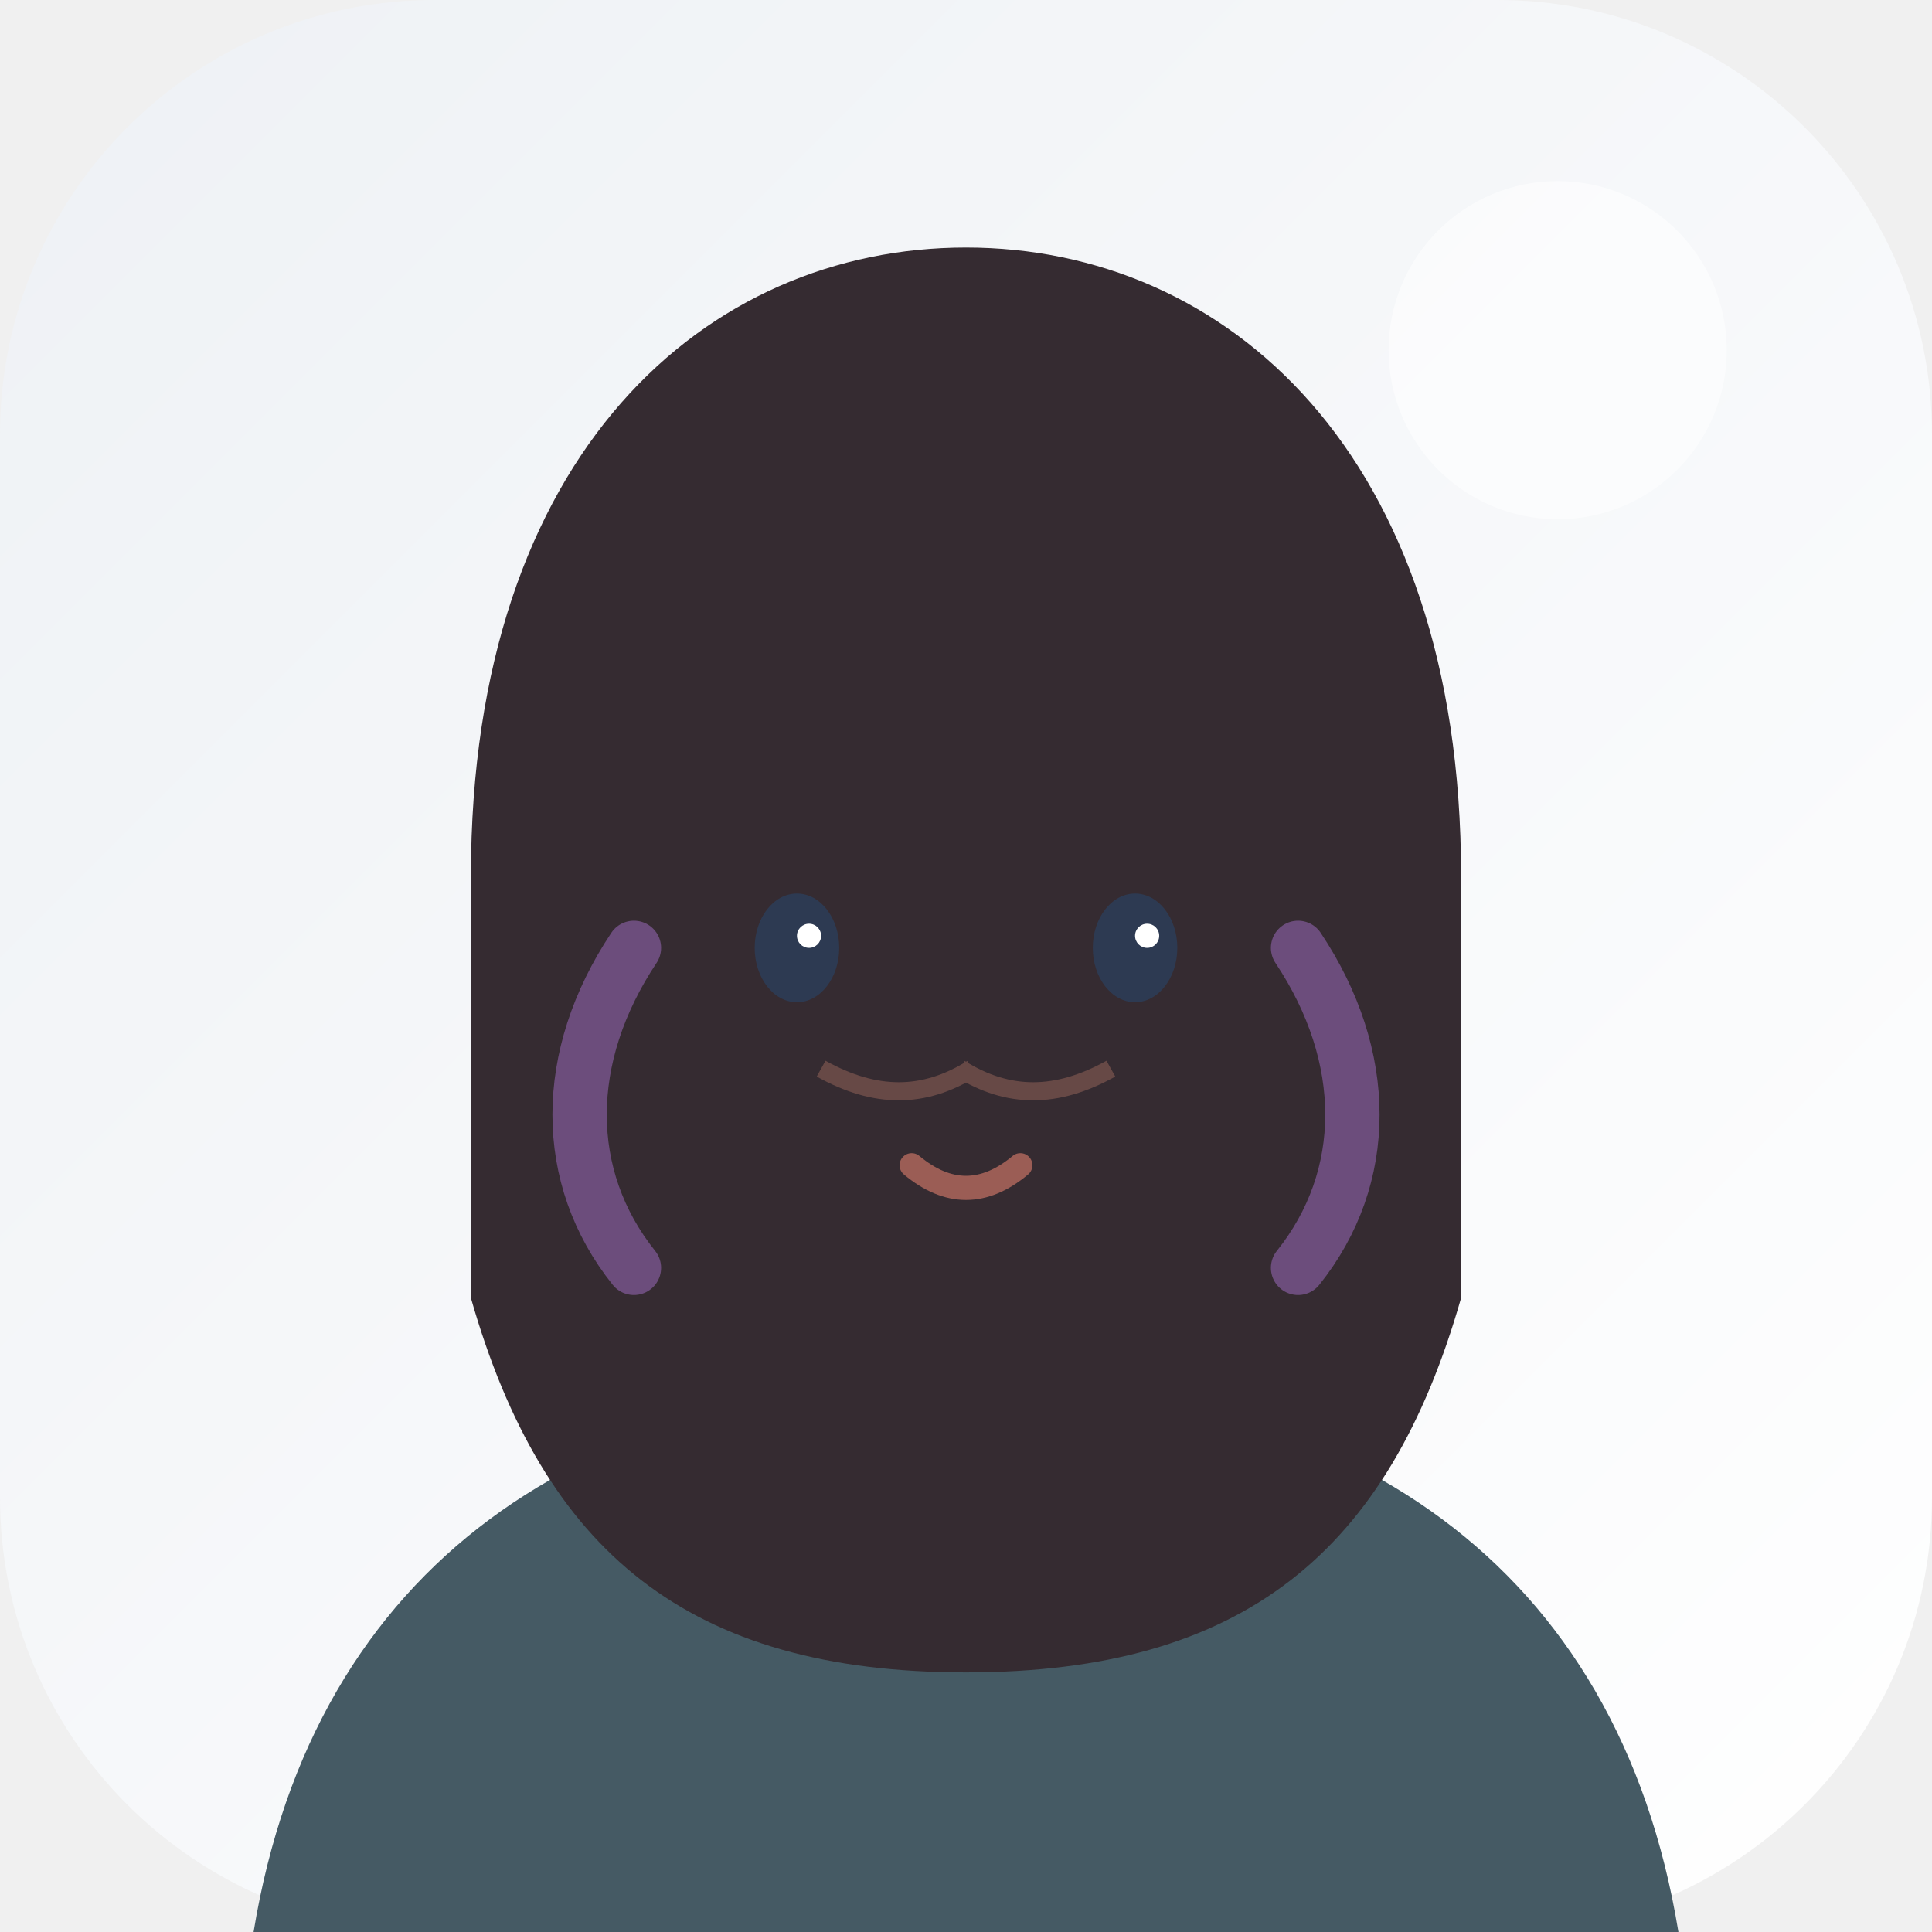
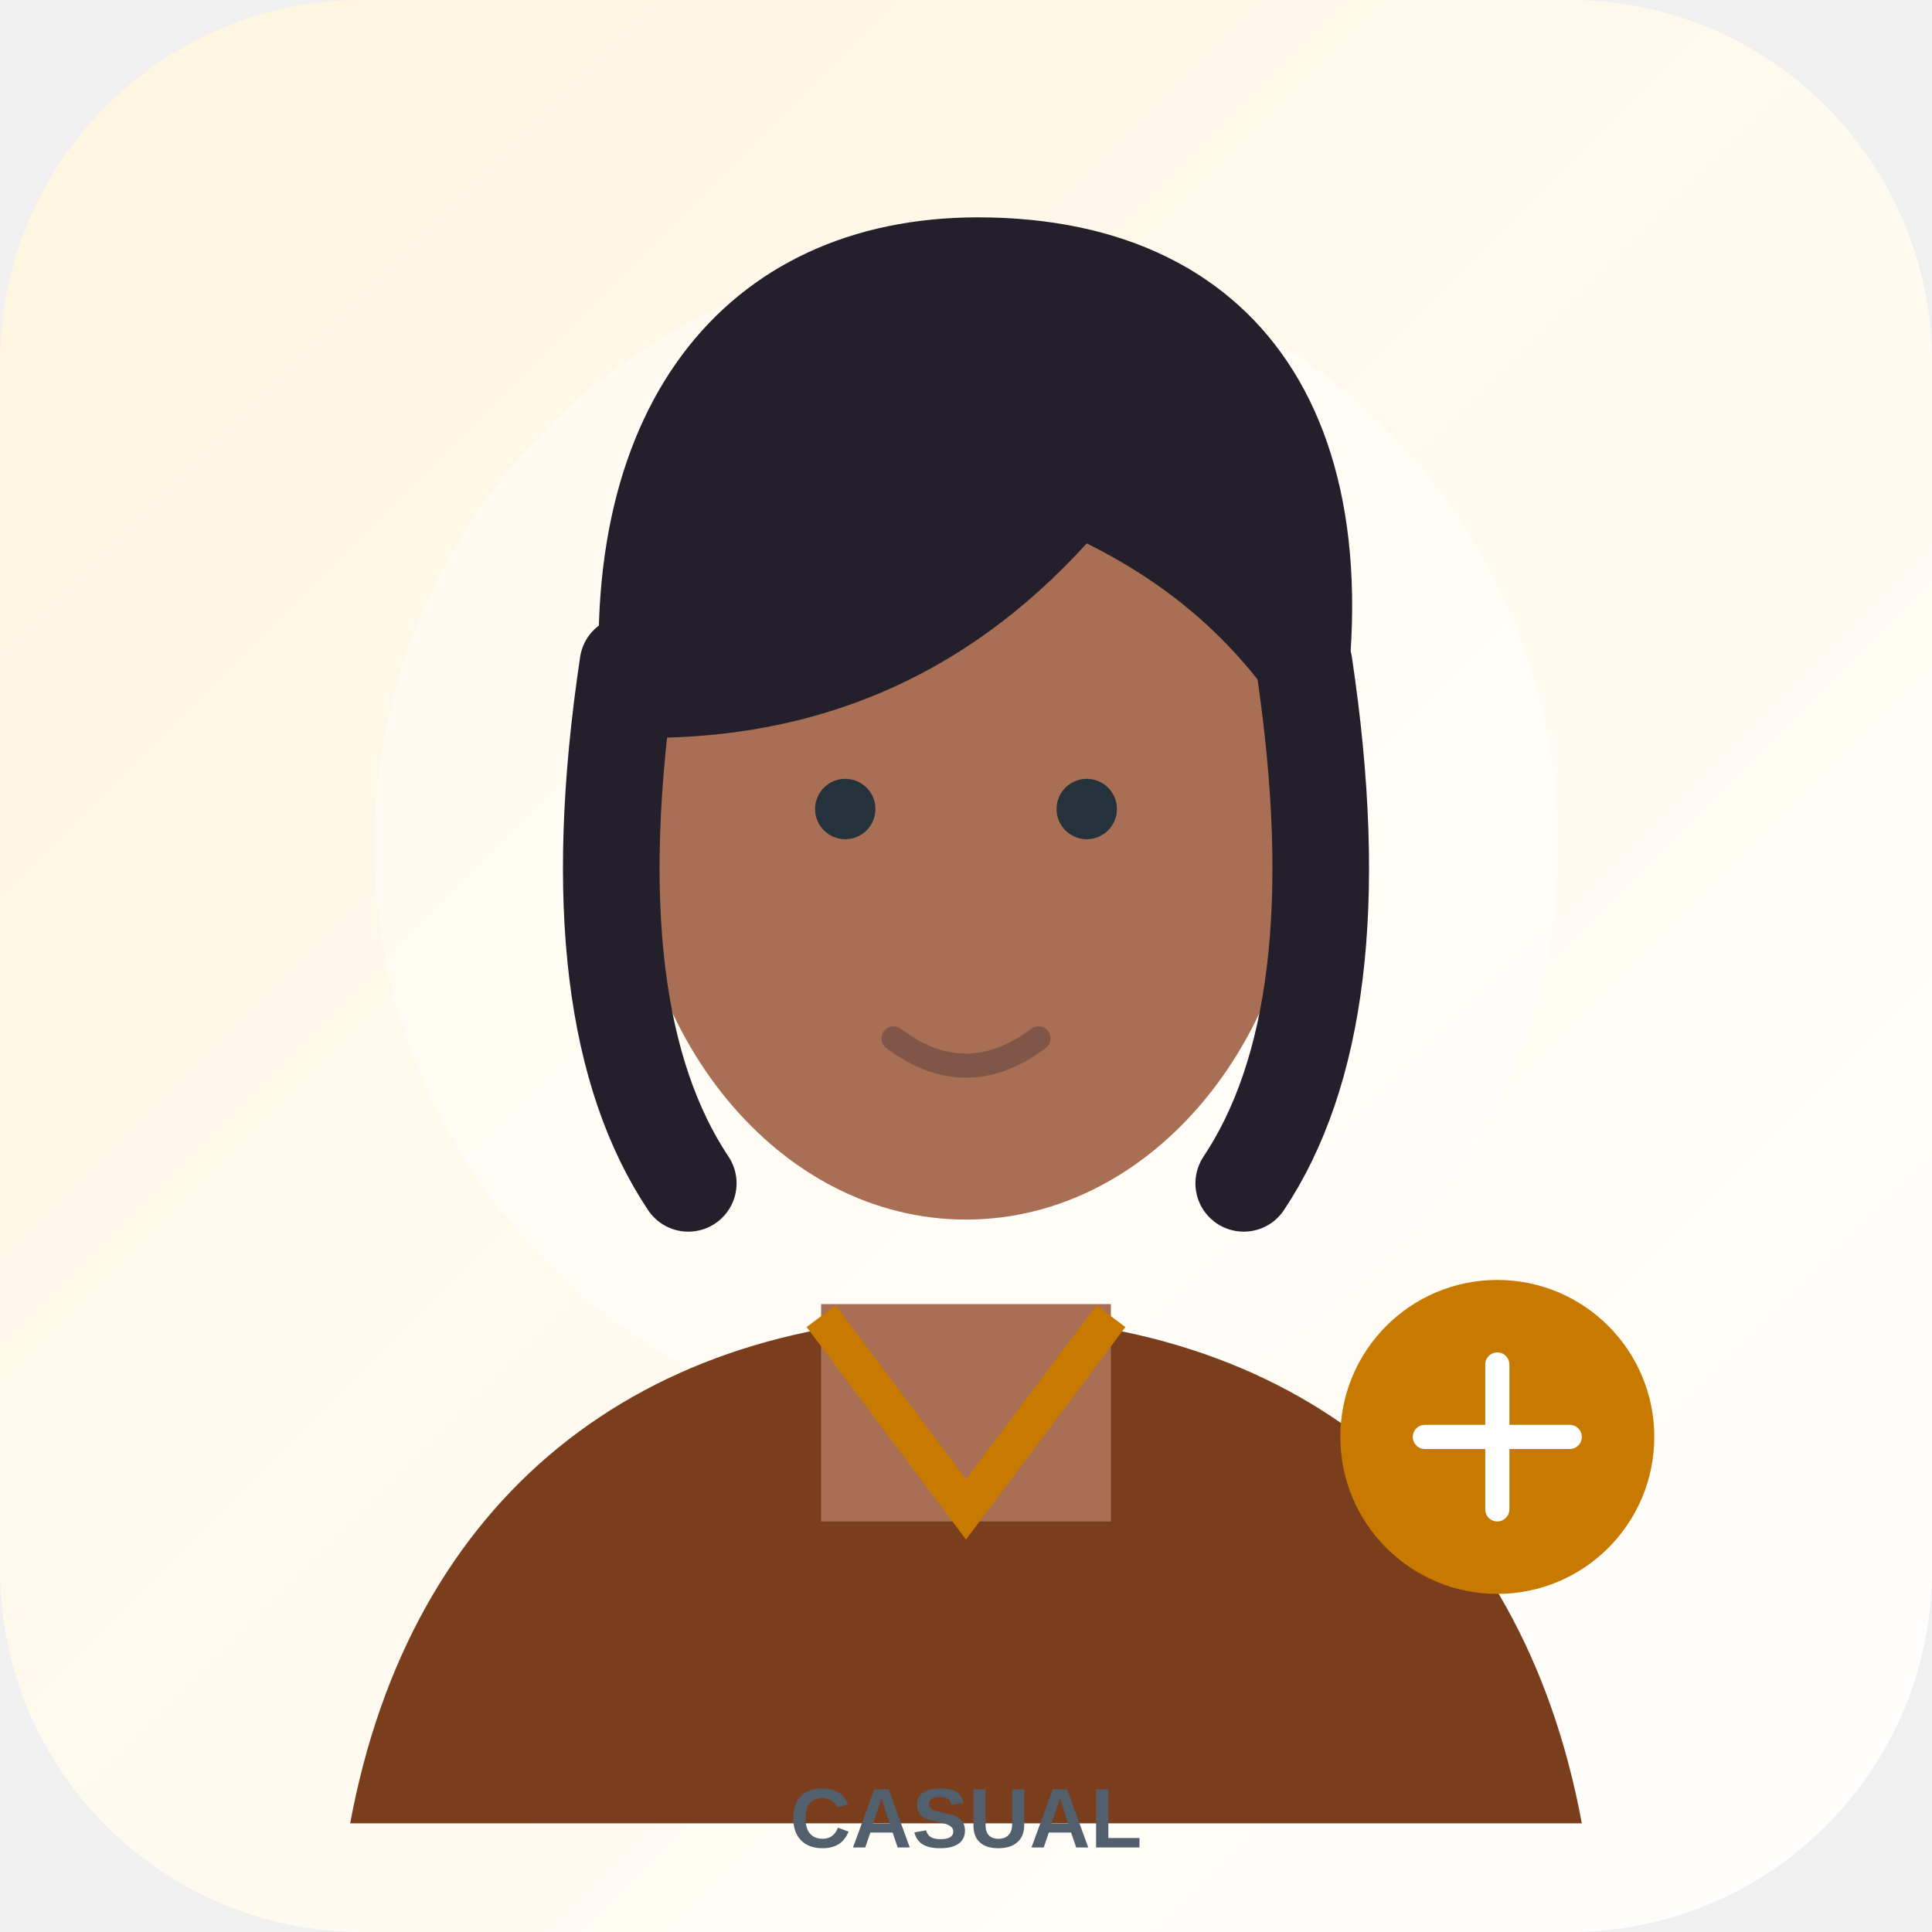
- <svg xmlns="http://www.w3.org/2000/svg" viewBox="0 0 320 320">
+ <svg xmlns="http://www.w3.org/2000/svg" viewBox="0 0 160 160">
  <defs>
-     <linearGradient id="g" x1="0" y1="0" x2="1" y2="1">
-       <stop stop-color="#EEF1F5" />
+     <linearGradient id="bg" x1="0" y1="0" x2="1" y2="1">
+       <stop stop-color="#fff5df" />
      <stop offset="1" stop-color="#fff" />
    </linearGradient>
  </defs>
-   <rect width="320" height="320" rx="72" fill="url(#g)" />
-   <circle cx="258" cy="58" r="28" fill="#fff" opacity=".55" />
-   <path d="M42 320c10-61 55-91 118-91s108 30 118 91z" fill="#455A64" />
-   <rect x="143" y="211" width="34" height="38" rx="14" fill="#F0C8A8" />
-   <ellipse cx="160" cy="151" rx="72" ry="86" fill="#F0C8A8" />
-   <path d="M78 145c0-70 39-104 82-104s82 34 82 104v70c-12 42-36 62-82 62s-70-20-82-62z" fill="#352B31" />
-   <ellipse cx="132" cy="157" rx="7" ry="9" fill="#2D3A52" />
-   <ellipse cx="188" cy="157" rx="7" ry="9" fill="#2D3A52" />
-   <circle cx="134" cy="155" r="2" fill="#fff" />
-   <circle cx="190" cy="155" r="2" fill="#fff" />
-   <path d="M151 193c6 5 12 5 18 0" fill="none" stroke="#9B5D55" stroke-width="4" stroke-linecap="round" />
-   <path d="M136 177c9 5 17 5 25 0M184 177c-9 5-17 5-25 0" fill="none" stroke="#A56D5F" stroke-width="3" opacity=".45" />
-   <path d="M105 157c-12 18-12 38 0 53M215 157c12 18 12 38 0 53" fill="none" stroke="#6C4D7C" stroke-width="9" stroke-linecap="round" />
+   <rect width="160" height="160" rx="30" fill="url(#bg)" />
+   <circle cx="80" cy="70" r="49" fill="#fff" opacity=".42" />
+   <path d="M29 151c5-27 24-42 51-42s46 15 51 42" fill="#7a3e1d" />
+   <path d="M68 108h24v18H68z" fill="#a86f54" />
+   <ellipse cx="80" cy="67" rx="28" ry="34" fill="#a86f54" />
+   <path d="M50 61c-3-27 10-43 31-43 24 0 36 18 29 48-5-11-12-17-20-21-10 11-23 17-40 16z" fill="#23202b" />
+   <path d="M52 55c-3 20-1 34 5 43M108 55c3 20 1 34-5 43" fill="none" stroke="#23202b" stroke-width="8" stroke-linecap="round" />
+   <circle cx="70" cy="67" r="2.5" fill="#26323b" />
+   <circle cx="90" cy="67" r="2.5" fill="#26323b" />
+   <path d="M74 86c4 3 8 3 12 0" fill="none" stroke="#805649" stroke-width="2" stroke-linecap="round" />
+   <path d="M68 109l12 16 12-16" fill="none" stroke="#c87900" stroke-width="3" />
+   <circle cx="124" cy="119" r="13" fill="#c87900" />
+   <path d="M118 119h12M124 113v12" stroke="#fff" stroke-width="2" stroke-linecap="round" />
+   <text x="80" y="153" text-anchor="middle" font-family="Arial,sans-serif" font-size="7" font-weight="700" fill="#52606d">CASUAL</text>
</svg>
